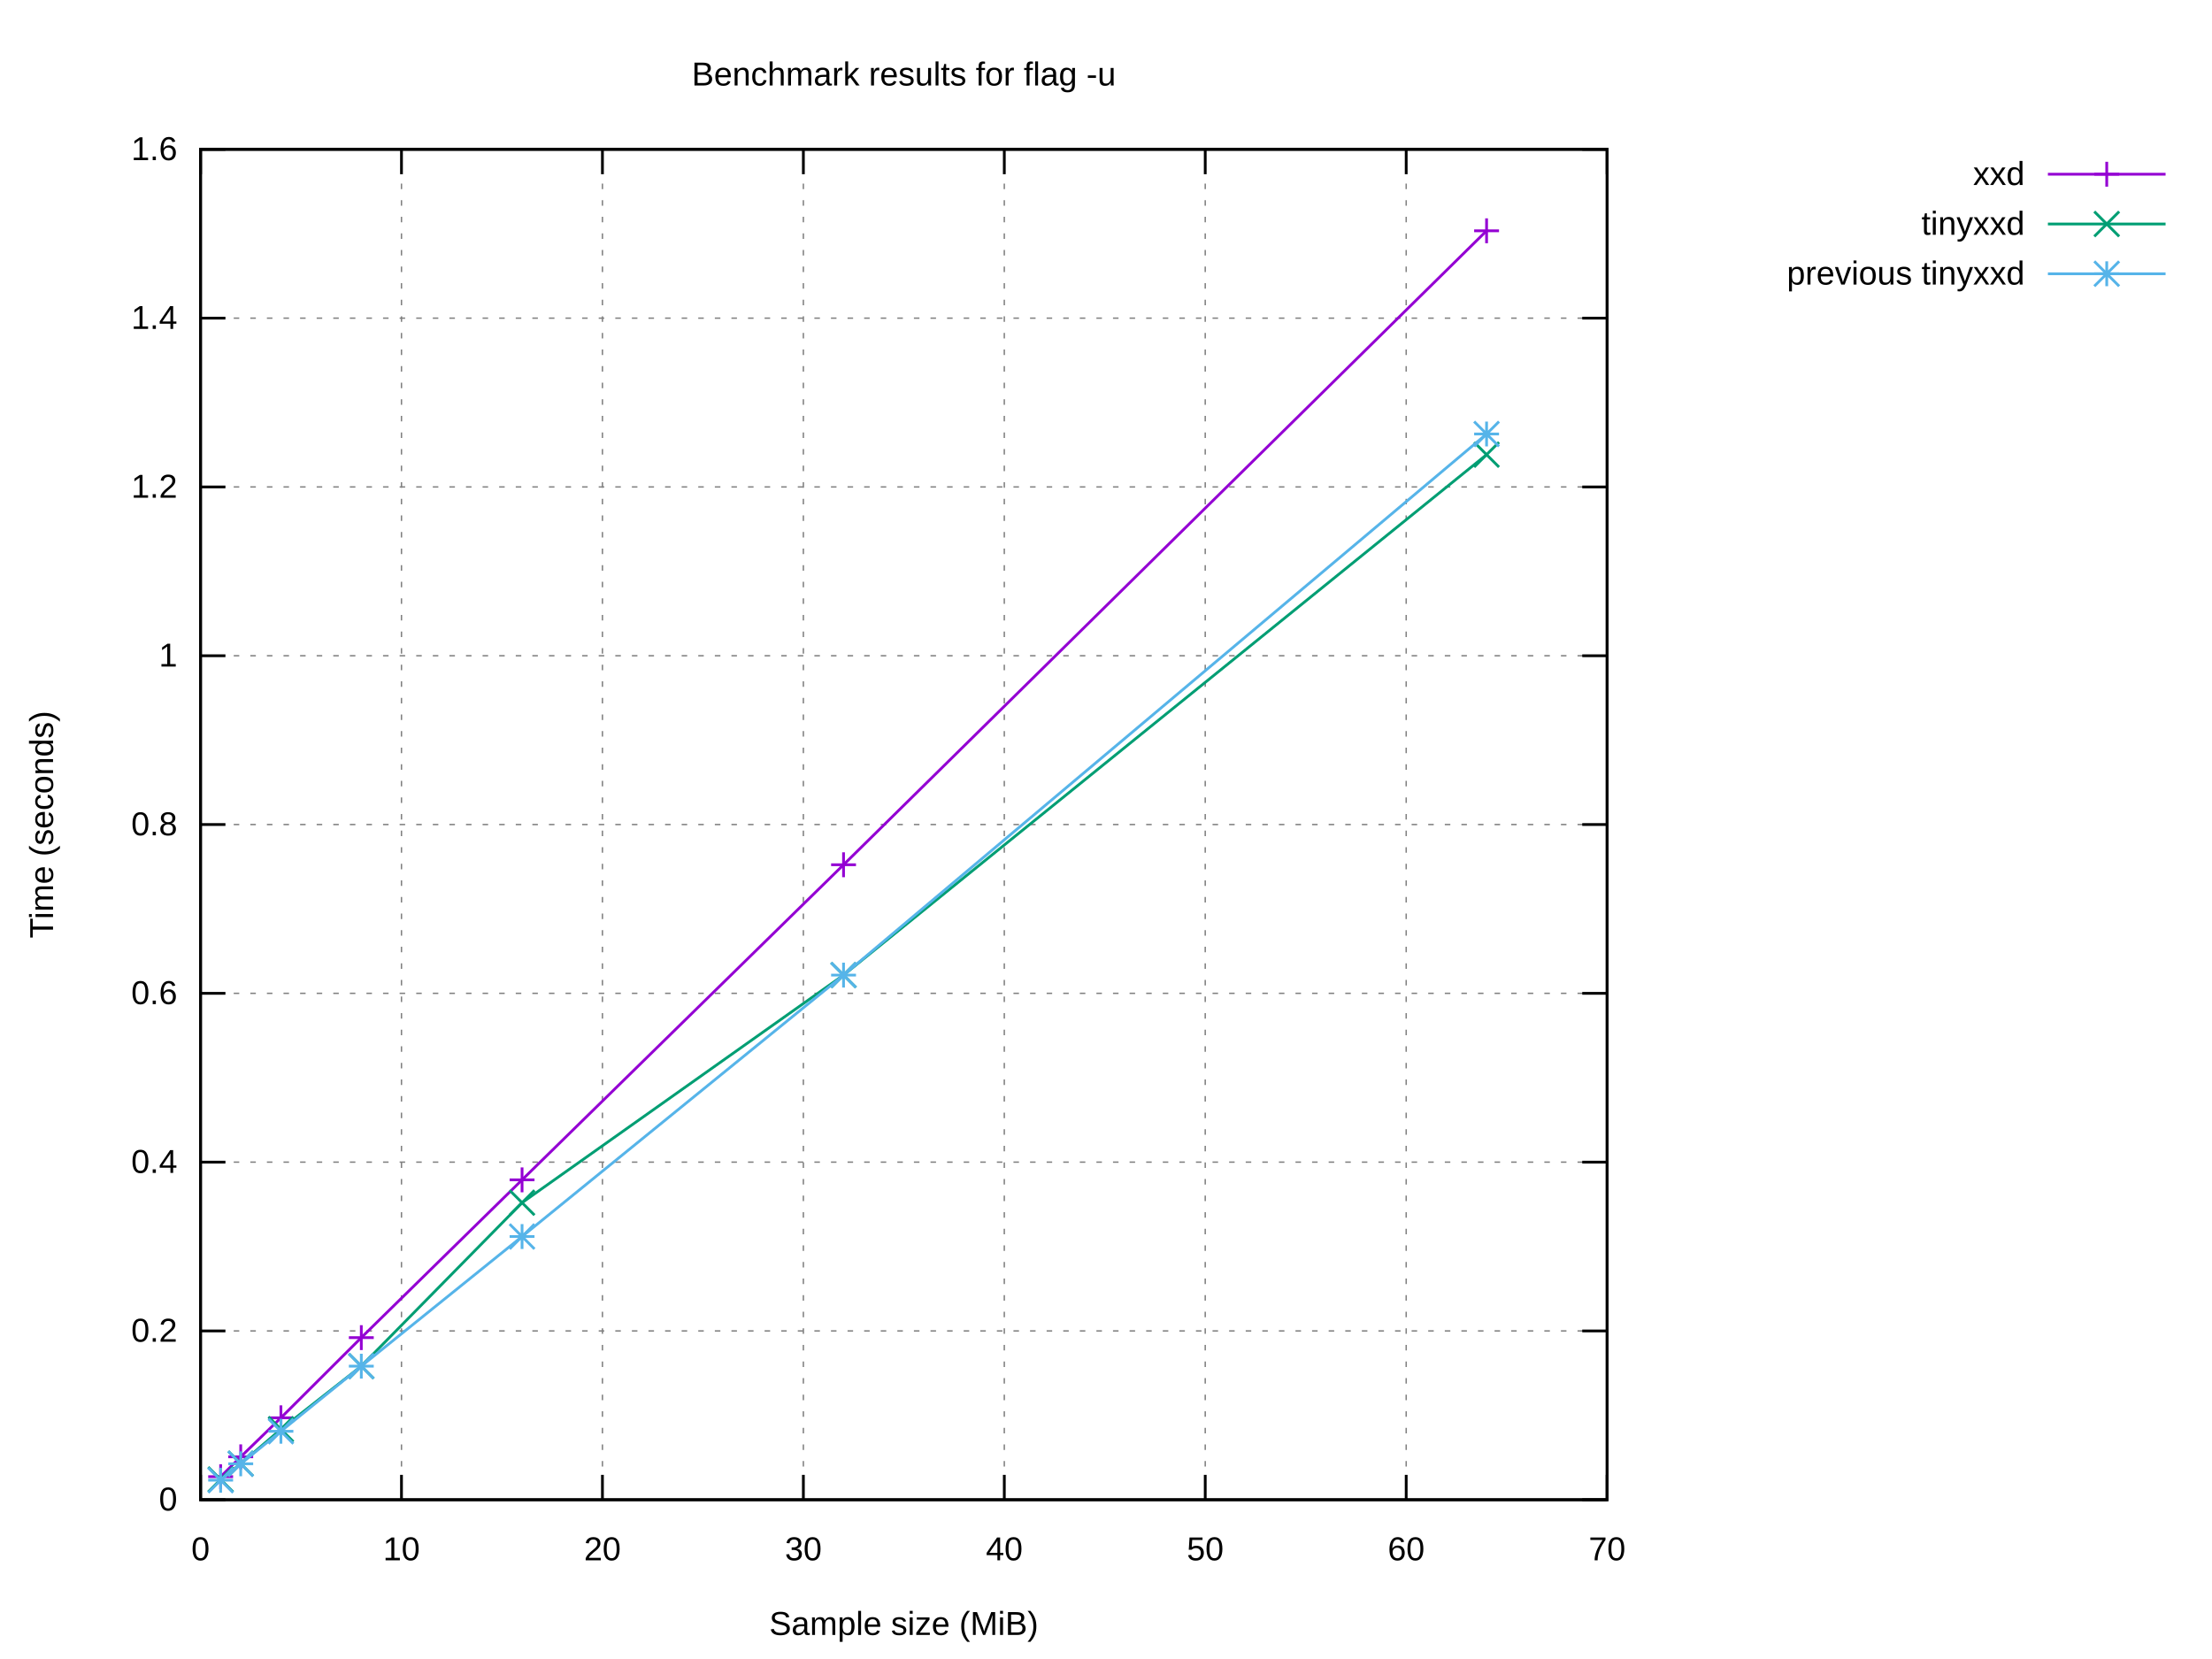
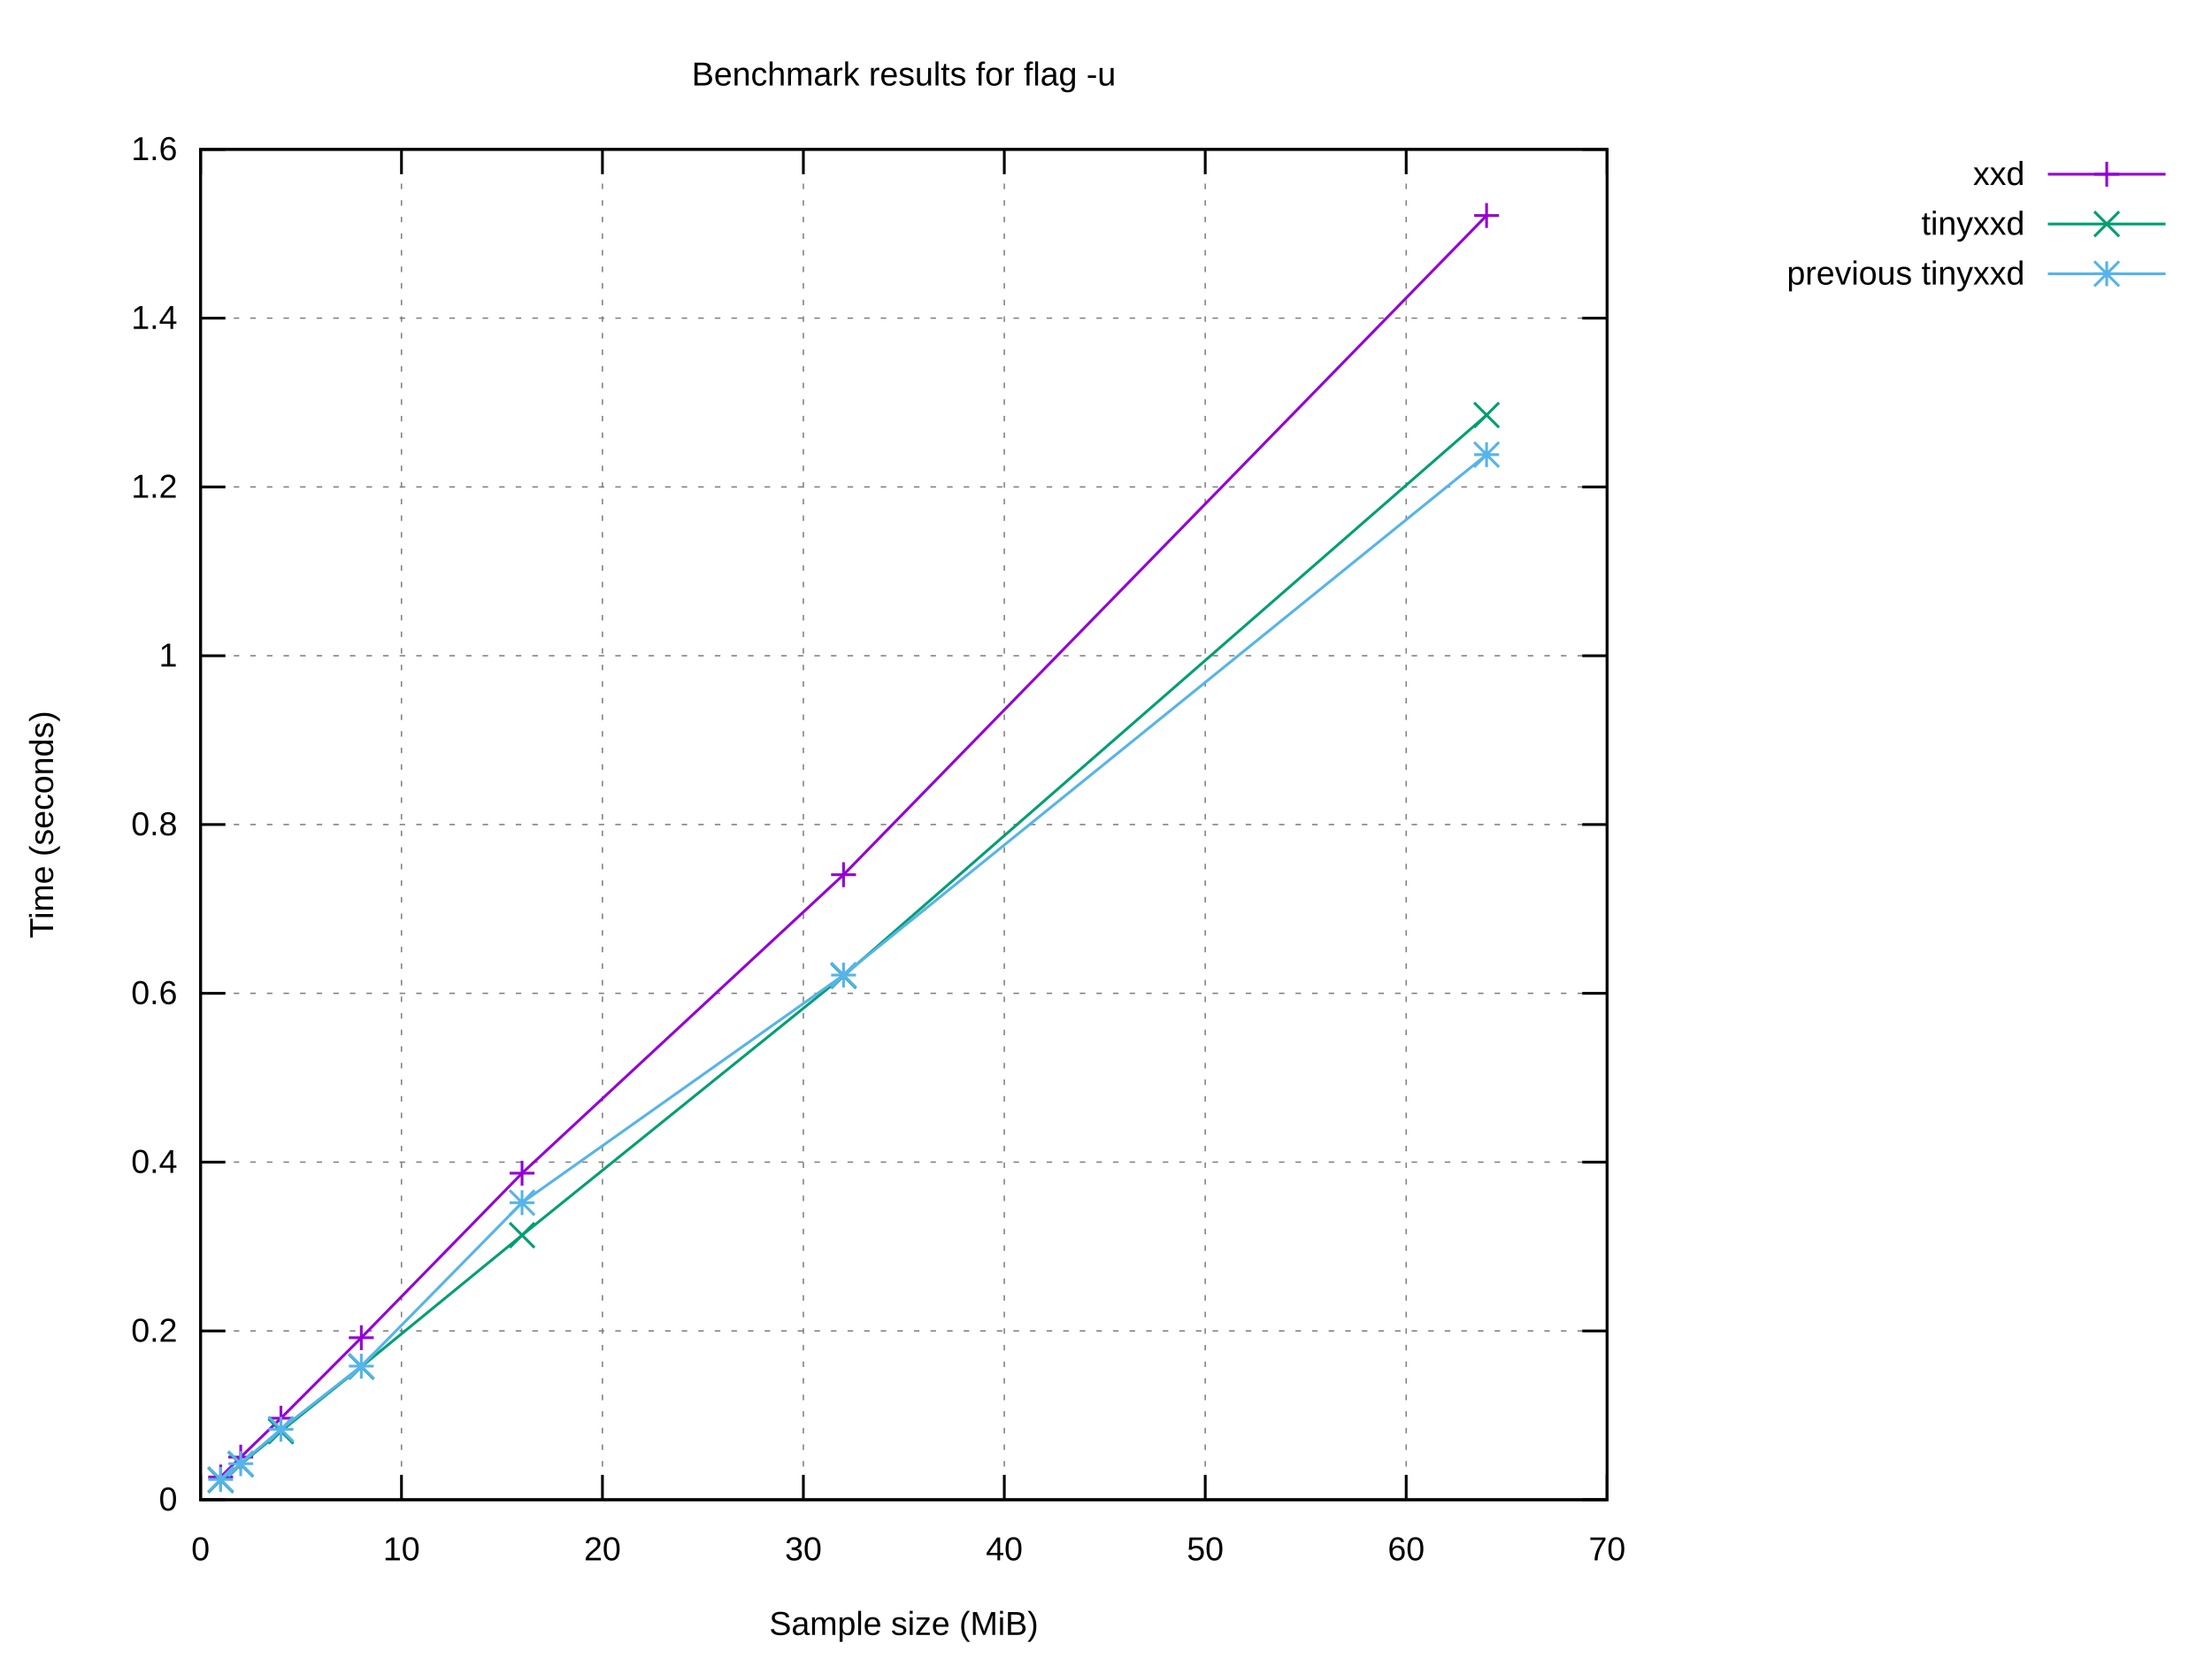
<svg xmlns="http://www.w3.org/2000/svg" xmlns:xlink="http://www.w3.org/1999/xlink" width="800" height="600" viewBox="0 0 800 600">
  <g id="gnuplot_canvas">
    <rect x="0" y="0" width="800" height="600" fill="#ffffff" />
    <defs>
      <circle id="gpDot" r="0.5" stroke-width="0.5" stroke="currentColor" />
      <path id="gpPt0" stroke-width="0.222" stroke="currentColor" d="M-1,0 h2 M0,-1 v2" />
      <path id="gpPt1" stroke-width="0.222" stroke="currentColor" d="M-1,-1 L1,1 M1,-1 L-1,1" />
      <path id="gpPt2" stroke-width="0.222" stroke="currentColor" d="M-1,0 L1,0 M0,-1 L0,1 M-1,-1 L1,1 M-1,1 L1,-1" />
      <rect id="gpPt3" stroke-width="0.222" stroke="currentColor" x="-1" y="-1" width="2" height="2" />
      <rect id="gpPt4" stroke-width="0.222" stroke="currentColor" fill="currentColor" x="-1" y="-1" width="2" height="2" />
      <circle id="gpPt5" stroke-width="0.222" stroke="currentColor" cx="0" cy="0" r="1" />
      <use xlink:href="#gpPt5" id="gpPt6" fill="currentColor" stroke="none" />
      <path id="gpPt7" stroke-width="0.222" stroke="currentColor" d="M0,-1.33 L-1.33,0.67 L1.33,0.67 z" />
      <use xlink:href="#gpPt7" id="gpPt8" fill="currentColor" stroke="none" />
      <use xlink:href="#gpPt7" id="gpPt9" stroke="currentColor" transform="rotate(180)" />
      <use xlink:href="#gpPt9" id="gpPt10" fill="currentColor" stroke="none" />
      <use xlink:href="#gpPt3" id="gpPt11" stroke="currentColor" transform="rotate(45)" />
      <use xlink:href="#gpPt11" id="gpPt12" fill="currentColor" stroke="none" />
      <path id="gpPt13" stroke-width="0.222" stroke="currentColor" d="M0,1.330 L1.265,0.411 L0.782,-1.067 L-0.782,-1.076 L-1.265,0.411 z" />
      <use xlink:href="#gpPt13" id="gpPt14" fill="currentColor" stroke="none" />
      <filter id="textbox" filterUnits="objectBoundingBox" x="0" y="0" height="1" width="1">
        <feFlood flood-color="#FFFFFF" flood-opacity="1" result="bgnd" />
        <feComposite in="SourceGraphic" in2="bgnd" operator="atop" />
      </filter>
      <filter id="greybox" filterUnits="objectBoundingBox" x="0" y="0" height="1" width="1">
        <feFlood flood-color="lightgrey" flood-opacity="1" result="grey" />
        <feComposite in="SourceGraphic" in2="grey" operator="atop" />
      </filter>
    </defs>
    <g fill="none" color="#FFFFFF" stroke="currentColor" stroke-width="1.00" stroke-linecap="butt" stroke-linejoin="miter">
</g>
    <g fill="none" color="black" stroke="currentColor" stroke-width="1.00" stroke-linecap="butt" stroke-linejoin="miter">
</g>
    <g fill="none" color="black" stroke="black" stroke-width="0.50" stroke-linecap="butt" stroke-linejoin="miter">
</g>
    <g fill="none" color="gray" stroke="currentColor" stroke-width="0.50" stroke-linecap="butt" stroke-linejoin="miter">
      <path stroke="gray" stroke-dasharray="2,4" class="gridline" d="M72.53,542.40 L581.24,542.40  " />
    </g>
    <g fill="none" color="gray" stroke="gray" stroke-width="1.00" stroke-linecap="butt" stroke-linejoin="miter">
</g>
    <g fill="none" color="black" stroke="currentColor" stroke-width="1.00" stroke-linecap="butt" stroke-linejoin="miter">
      <path stroke="black" d="M72.53,542.40 L81.53,542.40 M581.24,542.40 L572.24,542.40  " />
      <g transform="translate(64.14,546.30)" stroke="none" fill="black" font-family="Arial" font-size="12.00" text-anchor="end">
        <text>
          <tspan font-family="Arial"> 0</tspan>
        </text>
      </g>
    </g>
    <g fill="none" color="black" stroke="currentColor" stroke-width="1.00" stroke-linecap="butt" stroke-linejoin="miter">
</g>
    <g fill="none" color="black" stroke="black" stroke-width="0.50" stroke-linecap="butt" stroke-linejoin="miter">
</g>
    <g fill="none" color="gray" stroke="currentColor" stroke-width="0.50" stroke-linecap="butt" stroke-linejoin="miter">
      <path stroke="gray" stroke-dasharray="2,4" class="gridline" d="M72.53,481.35 L581.24,481.35  " />
    </g>
    <g fill="none" color="gray" stroke="gray" stroke-width="1.00" stroke-linecap="butt" stroke-linejoin="miter">
</g>
    <g fill="none" color="black" stroke="currentColor" stroke-width="1.00" stroke-linecap="butt" stroke-linejoin="miter">
      <path stroke="black" d="M72.53,481.35 L81.53,481.35 M581.24,481.35 L572.24,481.35  " />
      <g transform="translate(64.14,485.25)" stroke="none" fill="black" font-family="Arial" font-size="12.00" text-anchor="end">
        <text>
          <tspan font-family="Arial"> 0.2</tspan>
        </text>
      </g>
    </g>
    <g fill="none" color="black" stroke="currentColor" stroke-width="1.00" stroke-linecap="butt" stroke-linejoin="miter">
</g>
    <g fill="none" color="black" stroke="black" stroke-width="0.50" stroke-linecap="butt" stroke-linejoin="miter">
</g>
    <g fill="none" color="gray" stroke="currentColor" stroke-width="0.50" stroke-linecap="butt" stroke-linejoin="miter">
      <path stroke="gray" stroke-dasharray="2,4" class="gridline" d="M72.53,420.30 L581.24,420.30  " />
    </g>
    <g fill="none" color="gray" stroke="gray" stroke-width="1.00" stroke-linecap="butt" stroke-linejoin="miter">
</g>
    <g fill="none" color="black" stroke="currentColor" stroke-width="1.00" stroke-linecap="butt" stroke-linejoin="miter">
      <path stroke="black" d="M72.53,420.30 L81.53,420.30 M581.24,420.30 L572.24,420.30  " />
      <g transform="translate(64.14,424.20)" stroke="none" fill="black" font-family="Arial" font-size="12.00" text-anchor="end">
        <text>
          <tspan font-family="Arial"> 0.4</tspan>
        </text>
      </g>
    </g>
    <g fill="none" color="black" stroke="currentColor" stroke-width="1.00" stroke-linecap="butt" stroke-linejoin="miter">
</g>
    <g fill="none" color="black" stroke="black" stroke-width="0.50" stroke-linecap="butt" stroke-linejoin="miter">
</g>
    <g fill="none" color="gray" stroke="currentColor" stroke-width="0.50" stroke-linecap="butt" stroke-linejoin="miter">
      <path stroke="gray" stroke-dasharray="2,4" class="gridline" d="M72.53,359.25 L581.24,359.25  " />
    </g>
    <g fill="none" color="gray" stroke="gray" stroke-width="1.00" stroke-linecap="butt" stroke-linejoin="miter">
</g>
    <g fill="none" color="black" stroke="currentColor" stroke-width="1.00" stroke-linecap="butt" stroke-linejoin="miter">
      <path stroke="black" d="M72.53,359.25 L81.53,359.25 M581.24,359.25 L572.24,359.25  " />
      <g transform="translate(64.14,363.15)" stroke="none" fill="black" font-family="Arial" font-size="12.00" text-anchor="end">
        <text>
          <tspan font-family="Arial"> 0.6</tspan>
        </text>
      </g>
    </g>
    <g fill="none" color="black" stroke="currentColor" stroke-width="1.00" stroke-linecap="butt" stroke-linejoin="miter">
</g>
    <g fill="none" color="black" stroke="black" stroke-width="0.50" stroke-linecap="butt" stroke-linejoin="miter">
</g>
    <g fill="none" color="gray" stroke="currentColor" stroke-width="0.50" stroke-linecap="butt" stroke-linejoin="miter">
      <path stroke="gray" stroke-dasharray="2,4" class="gridline" d="M72.53,298.20 L581.24,298.20  " />
    </g>
    <g fill="none" color="gray" stroke="gray" stroke-width="1.00" stroke-linecap="butt" stroke-linejoin="miter">
</g>
    <g fill="none" color="black" stroke="currentColor" stroke-width="1.00" stroke-linecap="butt" stroke-linejoin="miter">
      <path stroke="black" d="M72.53,298.20 L81.53,298.20 M581.24,298.20 L572.24,298.20  " />
      <g transform="translate(64.14,302.10)" stroke="none" fill="black" font-family="Arial" font-size="12.00" text-anchor="end">
        <text>
          <tspan font-family="Arial"> 0.8</tspan>
        </text>
      </g>
    </g>
    <g fill="none" color="black" stroke="currentColor" stroke-width="1.00" stroke-linecap="butt" stroke-linejoin="miter">
</g>
    <g fill="none" color="black" stroke="black" stroke-width="0.50" stroke-linecap="butt" stroke-linejoin="miter">
</g>
    <g fill="none" color="gray" stroke="currentColor" stroke-width="0.50" stroke-linecap="butt" stroke-linejoin="miter">
      <path stroke="gray" stroke-dasharray="2,4" class="gridline" d="M72.53,237.16 L581.24,237.16  " />
    </g>
    <g fill="none" color="gray" stroke="gray" stroke-width="1.00" stroke-linecap="butt" stroke-linejoin="miter">
</g>
    <g fill="none" color="black" stroke="currentColor" stroke-width="1.00" stroke-linecap="butt" stroke-linejoin="miter">
      <path stroke="black" d="M72.53,237.16 L81.53,237.16 M581.24,237.16 L572.24,237.16  " />
      <g transform="translate(64.14,241.06)" stroke="none" fill="black" font-family="Arial" font-size="12.00" text-anchor="end">
        <text>
          <tspan font-family="Arial"> 1</tspan>
        </text>
      </g>
    </g>
    <g fill="none" color="black" stroke="currentColor" stroke-width="1.00" stroke-linecap="butt" stroke-linejoin="miter">
</g>
    <g fill="none" color="black" stroke="black" stroke-width="0.50" stroke-linecap="butt" stroke-linejoin="miter">
</g>
    <g fill="none" color="gray" stroke="currentColor" stroke-width="0.50" stroke-linecap="butt" stroke-linejoin="miter">
      <path stroke="gray" stroke-dasharray="2,4" class="gridline" d="M72.53,176.11 L581.24,176.11  " />
    </g>
    <g fill="none" color="gray" stroke="gray" stroke-width="1.00" stroke-linecap="butt" stroke-linejoin="miter">
</g>
    <g fill="none" color="black" stroke="currentColor" stroke-width="1.00" stroke-linecap="butt" stroke-linejoin="miter">
      <path stroke="black" d="M72.53,176.11 L81.53,176.11 M581.24,176.11 L572.24,176.11  " />
      <g transform="translate(64.14,180.01)" stroke="none" fill="black" font-family="Arial" font-size="12.00" text-anchor="end">
        <text>
          <tspan font-family="Arial"> 1.2</tspan>
        </text>
      </g>
    </g>
    <g fill="none" color="black" stroke="currentColor" stroke-width="1.00" stroke-linecap="butt" stroke-linejoin="miter">
</g>
    <g fill="none" color="black" stroke="black" stroke-width="0.50" stroke-linecap="butt" stroke-linejoin="miter">
</g>
    <g fill="none" color="gray" stroke="currentColor" stroke-width="0.50" stroke-linecap="butt" stroke-linejoin="miter">
      <path stroke="gray" stroke-dasharray="2,4" class="gridline" d="M72.53,115.06 L581.24,115.06  " />
    </g>
    <g fill="none" color="gray" stroke="gray" stroke-width="1.00" stroke-linecap="butt" stroke-linejoin="miter">
</g>
    <g fill="none" color="black" stroke="currentColor" stroke-width="1.00" stroke-linecap="butt" stroke-linejoin="miter">
      <path stroke="black" d="M72.53,115.06 L81.53,115.06 M581.24,115.06 L572.24,115.06  " />
      <g transform="translate(64.14,118.96)" stroke="none" fill="black" font-family="Arial" font-size="12.00" text-anchor="end">
        <text>
          <tspan font-family="Arial"> 1.4</tspan>
        </text>
      </g>
    </g>
    <g fill="none" color="black" stroke="currentColor" stroke-width="1.00" stroke-linecap="butt" stroke-linejoin="miter">
</g>
    <g fill="none" color="black" stroke="black" stroke-width="0.50" stroke-linecap="butt" stroke-linejoin="miter">
</g>
    <g fill="none" color="gray" stroke="currentColor" stroke-width="0.50" stroke-linecap="butt" stroke-linejoin="miter">
      <path stroke="gray" stroke-dasharray="2,4" class="gridline" d="M72.53,54.01 L581.24,54.01  " />
    </g>
    <g fill="none" color="gray" stroke="gray" stroke-width="1.00" stroke-linecap="butt" stroke-linejoin="miter">
</g>
    <g fill="none" color="black" stroke="currentColor" stroke-width="1.00" stroke-linecap="butt" stroke-linejoin="miter">
      <path stroke="black" d="M72.53,54.01 L81.53,54.01 M581.24,54.01 L572.24,54.01  " />
      <g transform="translate(64.14,57.91)" stroke="none" fill="black" font-family="Arial" font-size="12.00" text-anchor="end">
        <text>
          <tspan font-family="Arial"> 1.6</tspan>
        </text>
      </g>
    </g>
    <g fill="none" color="black" stroke="currentColor" stroke-width="1.00" stroke-linecap="butt" stroke-linejoin="miter">
</g>
    <g fill="none" color="black" stroke="black" stroke-width="0.50" stroke-linecap="butt" stroke-linejoin="miter">
</g>
    <g fill="none" color="gray" stroke="currentColor" stroke-width="0.50" stroke-linecap="butt" stroke-linejoin="miter">
      <path stroke="gray" stroke-dasharray="2,4" class="gridline" d="M72.53,542.40 L72.53,54.01  " />
    </g>
    <g fill="none" color="gray" stroke="gray" stroke-width="1.00" stroke-linecap="butt" stroke-linejoin="miter">
</g>
    <g fill="none" color="black" stroke="currentColor" stroke-width="1.00" stroke-linecap="butt" stroke-linejoin="miter">
      <path stroke="black" d="M72.53,542.40 L72.53,533.40 M72.53,54.01 L72.53,63.01  " />
      <g transform="translate(72.53,564.30)" stroke="none" fill="black" font-family="Arial" font-size="12.00" text-anchor="middle">
        <text>
          <tspan font-family="Arial"> 0</tspan>
        </text>
      </g>
    </g>
    <g fill="none" color="black" stroke="currentColor" stroke-width="1.00" stroke-linecap="butt" stroke-linejoin="miter">
</g>
    <g fill="none" color="black" stroke="black" stroke-width="0.50" stroke-linecap="butt" stroke-linejoin="miter">
</g>
    <g fill="none" color="gray" stroke="currentColor" stroke-width="0.50" stroke-linecap="butt" stroke-linejoin="miter">
      <path stroke="gray" stroke-dasharray="2,4" class="gridline" d="M145.20,542.40 L145.20,54.01  " />
    </g>
    <g fill="none" color="gray" stroke="gray" stroke-width="1.00" stroke-linecap="butt" stroke-linejoin="miter">
</g>
    <g fill="none" color="black" stroke="currentColor" stroke-width="1.00" stroke-linecap="butt" stroke-linejoin="miter">
      <path stroke="black" d="M145.20,542.40 L145.20,533.40 M145.20,54.01 L145.20,63.01  " />
      <g transform="translate(145.20,564.30)" stroke="none" fill="black" font-family="Arial" font-size="12.00" text-anchor="middle">
        <text>
          <tspan font-family="Arial"> 10</tspan>
        </text>
      </g>
    </g>
    <g fill="none" color="black" stroke="currentColor" stroke-width="1.00" stroke-linecap="butt" stroke-linejoin="miter">
</g>
    <g fill="none" color="black" stroke="black" stroke-width="0.50" stroke-linecap="butt" stroke-linejoin="miter">
</g>
    <g fill="none" color="gray" stroke="currentColor" stroke-width="0.50" stroke-linecap="butt" stroke-linejoin="miter">
      <path stroke="gray" stroke-dasharray="2,4" class="gridline" d="M217.88,542.40 L217.88,54.01  " />
    </g>
    <g fill="none" color="gray" stroke="gray" stroke-width="1.00" stroke-linecap="butt" stroke-linejoin="miter">
</g>
    <g fill="none" color="black" stroke="currentColor" stroke-width="1.00" stroke-linecap="butt" stroke-linejoin="miter">
      <path stroke="black" d="M217.88,542.40 L217.88,533.40 M217.88,54.01 L217.88,63.01  " />
      <g transform="translate(217.88,564.30)" stroke="none" fill="black" font-family="Arial" font-size="12.00" text-anchor="middle">
        <text>
          <tspan font-family="Arial"> 20</tspan>
        </text>
      </g>
    </g>
    <g fill="none" color="black" stroke="currentColor" stroke-width="1.00" stroke-linecap="butt" stroke-linejoin="miter">
</g>
    <g fill="none" color="black" stroke="black" stroke-width="0.50" stroke-linecap="butt" stroke-linejoin="miter">
</g>
    <g fill="none" color="gray" stroke="currentColor" stroke-width="0.50" stroke-linecap="butt" stroke-linejoin="miter">
      <path stroke="gray" stroke-dasharray="2,4" class="gridline" d="M290.55,542.40 L290.55,54.01  " />
    </g>
    <g fill="none" color="gray" stroke="gray" stroke-width="1.00" stroke-linecap="butt" stroke-linejoin="miter">
</g>
    <g fill="none" color="black" stroke="currentColor" stroke-width="1.00" stroke-linecap="butt" stroke-linejoin="miter">
      <path stroke="black" d="M290.55,542.40 L290.55,533.40 M290.55,54.01 L290.55,63.01  " />
      <g transform="translate(290.55,564.30)" stroke="none" fill="black" font-family="Arial" font-size="12.00" text-anchor="middle">
        <text>
          <tspan font-family="Arial"> 30</tspan>
        </text>
      </g>
    </g>
    <g fill="none" color="black" stroke="currentColor" stroke-width="1.00" stroke-linecap="butt" stroke-linejoin="miter">
</g>
    <g fill="none" color="black" stroke="black" stroke-width="0.50" stroke-linecap="butt" stroke-linejoin="miter">
</g>
    <g fill="none" color="gray" stroke="currentColor" stroke-width="0.50" stroke-linecap="butt" stroke-linejoin="miter">
      <path stroke="gray" stroke-dasharray="2,4" class="gridline" d="M363.22,542.40 L363.22,54.01  " />
    </g>
    <g fill="none" color="gray" stroke="gray" stroke-width="1.00" stroke-linecap="butt" stroke-linejoin="miter">
</g>
    <g fill="none" color="black" stroke="currentColor" stroke-width="1.00" stroke-linecap="butt" stroke-linejoin="miter">
      <path stroke="black" d="M363.22,542.40 L363.22,533.40 M363.22,54.01 L363.22,63.01  " />
      <g transform="translate(363.22,564.30)" stroke="none" fill="black" font-family="Arial" font-size="12.00" text-anchor="middle">
        <text>
          <tspan font-family="Arial"> 40</tspan>
        </text>
      </g>
    </g>
    <g fill="none" color="black" stroke="currentColor" stroke-width="1.00" stroke-linecap="butt" stroke-linejoin="miter">
</g>
    <g fill="none" color="black" stroke="black" stroke-width="0.50" stroke-linecap="butt" stroke-linejoin="miter">
</g>
    <g fill="none" color="gray" stroke="currentColor" stroke-width="0.50" stroke-linecap="butt" stroke-linejoin="miter">
      <path stroke="gray" stroke-dasharray="2,4" class="gridline" d="M435.89,542.40 L435.89,54.01  " />
    </g>
    <g fill="none" color="gray" stroke="gray" stroke-width="1.00" stroke-linecap="butt" stroke-linejoin="miter">
</g>
    <g fill="none" color="black" stroke="currentColor" stroke-width="1.00" stroke-linecap="butt" stroke-linejoin="miter">
      <path stroke="black" d="M435.89,542.40 L435.89,533.40 M435.89,54.01 L435.89,63.01  " />
      <g transform="translate(435.89,564.30)" stroke="none" fill="black" font-family="Arial" font-size="12.00" text-anchor="middle">
        <text>
          <tspan font-family="Arial"> 50</tspan>
        </text>
      </g>
    </g>
    <g fill="none" color="black" stroke="currentColor" stroke-width="1.00" stroke-linecap="butt" stroke-linejoin="miter">
</g>
    <g fill="none" color="black" stroke="black" stroke-width="0.50" stroke-linecap="butt" stroke-linejoin="miter">
</g>
    <g fill="none" color="gray" stroke="currentColor" stroke-width="0.50" stroke-linecap="butt" stroke-linejoin="miter">
      <path stroke="gray" stroke-dasharray="2,4" class="gridline" d="M508.57,542.40 L508.57,54.01  " />
    </g>
    <g fill="none" color="gray" stroke="gray" stroke-width="1.00" stroke-linecap="butt" stroke-linejoin="miter">
</g>
    <g fill="none" color="black" stroke="currentColor" stroke-width="1.00" stroke-linecap="butt" stroke-linejoin="miter">
      <path stroke="black" d="M508.57,542.40 L508.57,533.40 M508.57,54.01 L508.57,63.01  " />
      <g transform="translate(508.57,564.30)" stroke="none" fill="black" font-family="Arial" font-size="12.00" text-anchor="middle">
        <text>
          <tspan font-family="Arial"> 60</tspan>
        </text>
      </g>
    </g>
    <g fill="none" color="black" stroke="currentColor" stroke-width="1.00" stroke-linecap="butt" stroke-linejoin="miter">
</g>
    <g fill="none" color="black" stroke="black" stroke-width="0.50" stroke-linecap="butt" stroke-linejoin="miter">
</g>
    <g fill="none" color="gray" stroke="currentColor" stroke-width="0.50" stroke-linecap="butt" stroke-linejoin="miter">
      <path stroke="gray" stroke-dasharray="2,4" class="gridline" d="M581.24,542.40 L581.24,54.01  " />
    </g>
    <g fill="none" color="gray" stroke="gray" stroke-width="1.00" stroke-linecap="butt" stroke-linejoin="miter">
</g>
    <g fill="none" color="black" stroke="currentColor" stroke-width="1.00" stroke-linecap="butt" stroke-linejoin="miter">
      <path stroke="black" d="M581.24,542.40 L581.24,533.40 M581.24,54.01 L581.24,63.01  " />
      <g transform="translate(581.24,564.30)" stroke="none" fill="black" font-family="Arial" font-size="12.00" text-anchor="middle">
        <text>
          <tspan font-family="Arial"> 70</tspan>
        </text>
      </g>
    </g>
    <g fill="none" color="black" stroke="currentColor" stroke-width="1.00" stroke-linecap="butt" stroke-linejoin="miter">
</g>
    <g fill="none" color="black" stroke="currentColor" stroke-width="1.00" stroke-linecap="butt" stroke-linejoin="miter">
      <path stroke="black" d="M72.53,54.01 L72.53,542.40 L581.24,542.40 L581.24,54.01 L72.53,54.01 Z  " />
    </g>
    <g fill="none" color="black" stroke="currentColor" stroke-width="1.00" stroke-linecap="butt" stroke-linejoin="miter">
</g>
    <g id="gnuplot_plot_1">
      <g fill="none" color="black" stroke="currentColor" stroke-width="1.00" stroke-linecap="butt" stroke-linejoin="miter">
        <g transform="translate(732.26,66.91)" stroke="none" fill="black" font-family="Arial" font-size="12.00" text-anchor="end">
          <text>
            <tspan font-family="Arial">xxd</tspan>
          </text>
        </g>
      </g>
      <g fill="none" color="black" stroke="currentColor" stroke-width="1.00" stroke-linecap="butt" stroke-linejoin="miter">
-         <path stroke="rgb(148,   0, 211)" d="M740.65,63.01 L783.21,63.01 M537.64,83.47 L305.08,312.75 L188.81,426.71 L130.67,483.77 L101.60,512.77 L87.06,526.88   L79.80,534.06  " />
-         <use xlink:href="#gpPt0" transform="translate(537.64,83.47) scale(4.50)" color="rgb(148,   0, 211)" />
-         <use xlink:href="#gpPt0" transform="translate(305.08,312.75) scale(4.50)" color="rgb(148,   0, 211)" />
-         <use xlink:href="#gpPt0" transform="translate(188.81,426.71) scale(4.50)" color="rgb(148,   0, 211)" />
-         <use xlink:href="#gpPt0" transform="translate(130.67,483.77) scale(4.50)" color="rgb(148,   0, 211)" />
-         <use xlink:href="#gpPt0" transform="translate(101.60,512.77) scale(4.50)" color="rgb(148,   0, 211)" />
-         <use xlink:href="#gpPt0" transform="translate(87.06,526.88) scale(4.50)" color="rgb(148,   0, 211)" />
-         <use xlink:href="#gpPt0" transform="translate(79.80,534.06) scale(4.50)" color="rgb(148,   0, 211)" />
+         <path stroke="rgb(148,   0, 211)" d="M740.65,63.01 L783.21,63.01 M537.64,77.95 L305.08,316.35 L188.81,424.30 L130.67,483.80 L101.60,512.92 L87.06,526.99   L79.80,534.18  " />
+         <use xlink:href="#gpPt0" transform="translate(537.64,77.95) scale(4.50)" color="rgb(148,   0, 211)" />
+         <use xlink:href="#gpPt0" transform="translate(305.08,316.35) scale(4.50)" color="rgb(148,   0, 211)" />
+         <use xlink:href="#gpPt0" transform="translate(188.81,424.30) scale(4.50)" color="rgb(148,   0, 211)" />
+         <use xlink:href="#gpPt0" transform="translate(130.67,483.80) scale(4.50)" color="rgb(148,   0, 211)" />
+         <use xlink:href="#gpPt0" transform="translate(101.60,512.92) scale(4.50)" color="rgb(148,   0, 211)" />
+         <use xlink:href="#gpPt0" transform="translate(87.06,526.99) scale(4.50)" color="rgb(148,   0, 211)" />
+         <use xlink:href="#gpPt0" transform="translate(79.80,534.18) scale(4.50)" color="rgb(148,   0, 211)" />
        <use xlink:href="#gpPt0" transform="translate(761.93,63.01) scale(4.50)" color="rgb(148,   0, 211)" />
      </g>
    </g>
    <g id="gnuplot_plot_2">
      <g fill="none" color="black" stroke="currentColor" stroke-width="1.00" stroke-linecap="butt" stroke-linejoin="miter">
        <g transform="translate(732.26,84.91)" stroke="none" fill="black" font-family="Arial" font-size="12.00" text-anchor="end">
          <text>
            <tspan font-family="Arial">tinyxxd</tspan>
          </text>
        </g>
      </g>
      <g fill="none" color="black" stroke="currentColor" stroke-width="1.00" stroke-linecap="butt" stroke-linejoin="miter">
-         <path stroke="rgb(  0, 158, 115)" d="M740.65,81.01 L783.21,81.01 M537.64,164.43 L305.08,352.65 L188.81,434.97 L130.67,494.08 L101.60,516.91 L87.06,529.36   L79.80,535.07  " />
-         <use xlink:href="#gpPt1" transform="translate(537.64,164.43) scale(4.50)" color="rgb(  0, 158, 115)" />
-         <use xlink:href="#gpPt1" transform="translate(305.08,352.65) scale(4.50)" color="rgb(  0, 158, 115)" />
-         <use xlink:href="#gpPt1" transform="translate(188.81,434.97) scale(4.50)" color="rgb(  0, 158, 115)" />
-         <use xlink:href="#gpPt1" transform="translate(130.67,494.08) scale(4.50)" color="rgb(  0, 158, 115)" />
-         <use xlink:href="#gpPt1" transform="translate(101.60,516.91) scale(4.50)" color="rgb(  0, 158, 115)" />
-         <use xlink:href="#gpPt1" transform="translate(87.06,529.36) scale(4.50)" color="rgb(  0, 158, 115)" />
-         <use xlink:href="#gpPt1" transform="translate(79.80,535.07) scale(4.50)" color="rgb(  0, 158, 115)" />
+         <path stroke="rgb(  0, 158, 115)" d="M740.65,81.01 L783.21,81.01 M537.64,150.11 L305.08,352.93 L188.81,446.73 L130.67,494.29 L101.60,517.62 L87.06,529.56   L79.80,535.29  " />
+         <use xlink:href="#gpPt1" transform="translate(537.64,150.11) scale(4.50)" color="rgb(  0, 158, 115)" />
+         <use xlink:href="#gpPt1" transform="translate(305.08,352.93) scale(4.50)" color="rgb(  0, 158, 115)" />
+         <use xlink:href="#gpPt1" transform="translate(188.81,446.73) scale(4.50)" color="rgb(  0, 158, 115)" />
+         <use xlink:href="#gpPt1" transform="translate(130.67,494.29) scale(4.50)" color="rgb(  0, 158, 115)" />
+         <use xlink:href="#gpPt1" transform="translate(101.60,517.62) scale(4.50)" color="rgb(  0, 158, 115)" />
+         <use xlink:href="#gpPt1" transform="translate(87.06,529.56) scale(4.50)" color="rgb(  0, 158, 115)" />
+         <use xlink:href="#gpPt1" transform="translate(79.80,535.29) scale(4.50)" color="rgb(  0, 158, 115)" />
        <use xlink:href="#gpPt1" transform="translate(761.93,81.01) scale(4.50)" color="rgb(  0, 158, 115)" />
      </g>
    </g>
    <g id="gnuplot_plot_3">
      <g fill="none" color="black" stroke="currentColor" stroke-width="1.00" stroke-linecap="butt" stroke-linejoin="miter">
        <g transform="translate(732.26,102.91)" stroke="none" fill="black" font-family="Arial" font-size="12.00" text-anchor="end">
          <text>
            <tspan font-family="Arial">previous tinyxxd</tspan>
          </text>
        </g>
      </g>
      <g fill="none" color="black" stroke="currentColor" stroke-width="1.00" stroke-linecap="butt" stroke-linejoin="miter">
-         <path stroke="rgb( 86, 180, 233)" d="M740.65,99.01 L783.21,99.01 M537.64,156.96 L305.08,352.66 L188.81,447.21 L130.67,494.09 L101.60,517.64 L87.06,529.40   L79.80,535.33  " />
-         <use xlink:href="#gpPt2" transform="translate(537.64,156.96) scale(4.50)" color="rgb( 86, 180, 233)" />
-         <use xlink:href="#gpPt2" transform="translate(305.08,352.66) scale(4.50)" color="rgb( 86, 180, 233)" />
-         <use xlink:href="#gpPt2" transform="translate(188.81,447.21) scale(4.50)" color="rgb( 86, 180, 233)" />
-         <use xlink:href="#gpPt2" transform="translate(130.67,494.09) scale(4.50)" color="rgb( 86, 180, 233)" />
-         <use xlink:href="#gpPt2" transform="translate(101.60,517.64) scale(4.50)" color="rgb( 86, 180, 233)" />
-         <use xlink:href="#gpPt2" transform="translate(87.06,529.40) scale(4.50)" color="rgb( 86, 180, 233)" />
-         <use xlink:href="#gpPt2" transform="translate(79.80,535.33) scale(4.50)" color="rgb( 86, 180, 233)" />
+         <path stroke="rgb( 86, 180, 233)" d="M740.65,99.01 L783.21,99.01 M537.64,164.43 L305.08,352.65 L188.81,434.97 L130.67,494.08 L101.60,516.91 L87.06,529.36   L79.80,535.07  " />
+         <use xlink:href="#gpPt2" transform="translate(537.64,164.43) scale(4.50)" color="rgb( 86, 180, 233)" />
+         <use xlink:href="#gpPt2" transform="translate(305.08,352.65) scale(4.50)" color="rgb( 86, 180, 233)" />
+         <use xlink:href="#gpPt2" transform="translate(188.81,434.97) scale(4.50)" color="rgb( 86, 180, 233)" />
+         <use xlink:href="#gpPt2" transform="translate(130.67,494.08) scale(4.50)" color="rgb( 86, 180, 233)" />
+         <use xlink:href="#gpPt2" transform="translate(101.60,516.91) scale(4.50)" color="rgb( 86, 180, 233)" />
+         <use xlink:href="#gpPt2" transform="translate(87.06,529.36) scale(4.50)" color="rgb( 86, 180, 233)" />
+         <use xlink:href="#gpPt2" transform="translate(79.80,535.07) scale(4.50)" color="rgb( 86, 180, 233)" />
        <use xlink:href="#gpPt2" transform="translate(761.93,99.01) scale(4.50)" color="rgb( 86, 180, 233)" />
      </g>
    </g>
    <g fill="none" color="#FFFFFF" stroke="rgb( 86, 180, 233)" stroke-width="2.00" stroke-linecap="butt" stroke-linejoin="miter">
</g>
    <g fill="none" color="black" stroke="currentColor" stroke-width="2.00" stroke-linecap="butt" stroke-linejoin="miter">
</g>
    <g fill="none" color="black" stroke="black" stroke-width="1.00" stroke-linecap="butt" stroke-linejoin="miter">
</g>
    <g fill="none" color="black" stroke="currentColor" stroke-width="1.00" stroke-linecap="butt" stroke-linejoin="miter">
      <path stroke="black" d="M72.53,54.01 L72.53,542.40 L581.24,542.40 L581.24,54.01 L72.53,54.01 Z  " />
      <g transform="translate(19.18,298.21) rotate(270.00)" stroke="none" fill="black" font-family="Arial" font-size="12.00" text-anchor="middle">
        <text>
          <tspan font-family="Arial">Time (seconds)</tspan>
        </text>
      </g>
    </g>
    <g fill="none" color="black" stroke="currentColor" stroke-width="1.00" stroke-linecap="butt" stroke-linejoin="miter">
      <g transform="translate(326.88,591.30)" stroke="none" fill="black" font-family="Arial" font-size="12.00" text-anchor="middle">
        <text>
          <tspan font-family="Arial">Sample size (MiB)</tspan>
        </text>
      </g>
    </g>
    <g fill="none" color="black" stroke="currentColor" stroke-width="1.00" stroke-linecap="butt" stroke-linejoin="miter">
</g>
    <g fill="none" color="black" stroke="currentColor" stroke-width="1.00" stroke-linecap="butt" stroke-linejoin="miter">
      <g transform="translate(326.88,30.91)" stroke="none" fill="black" font-family="Arial" font-size="12.00" text-anchor="middle">
        <text>
          <tspan font-family="Arial">Benchmark results for flag -u</tspan>
        </text>
      </g>
    </g>
    <g fill="none" color="black" stroke="currentColor" stroke-width="1.00" stroke-linecap="butt" stroke-linejoin="miter">
</g>
  </g>
</svg>
